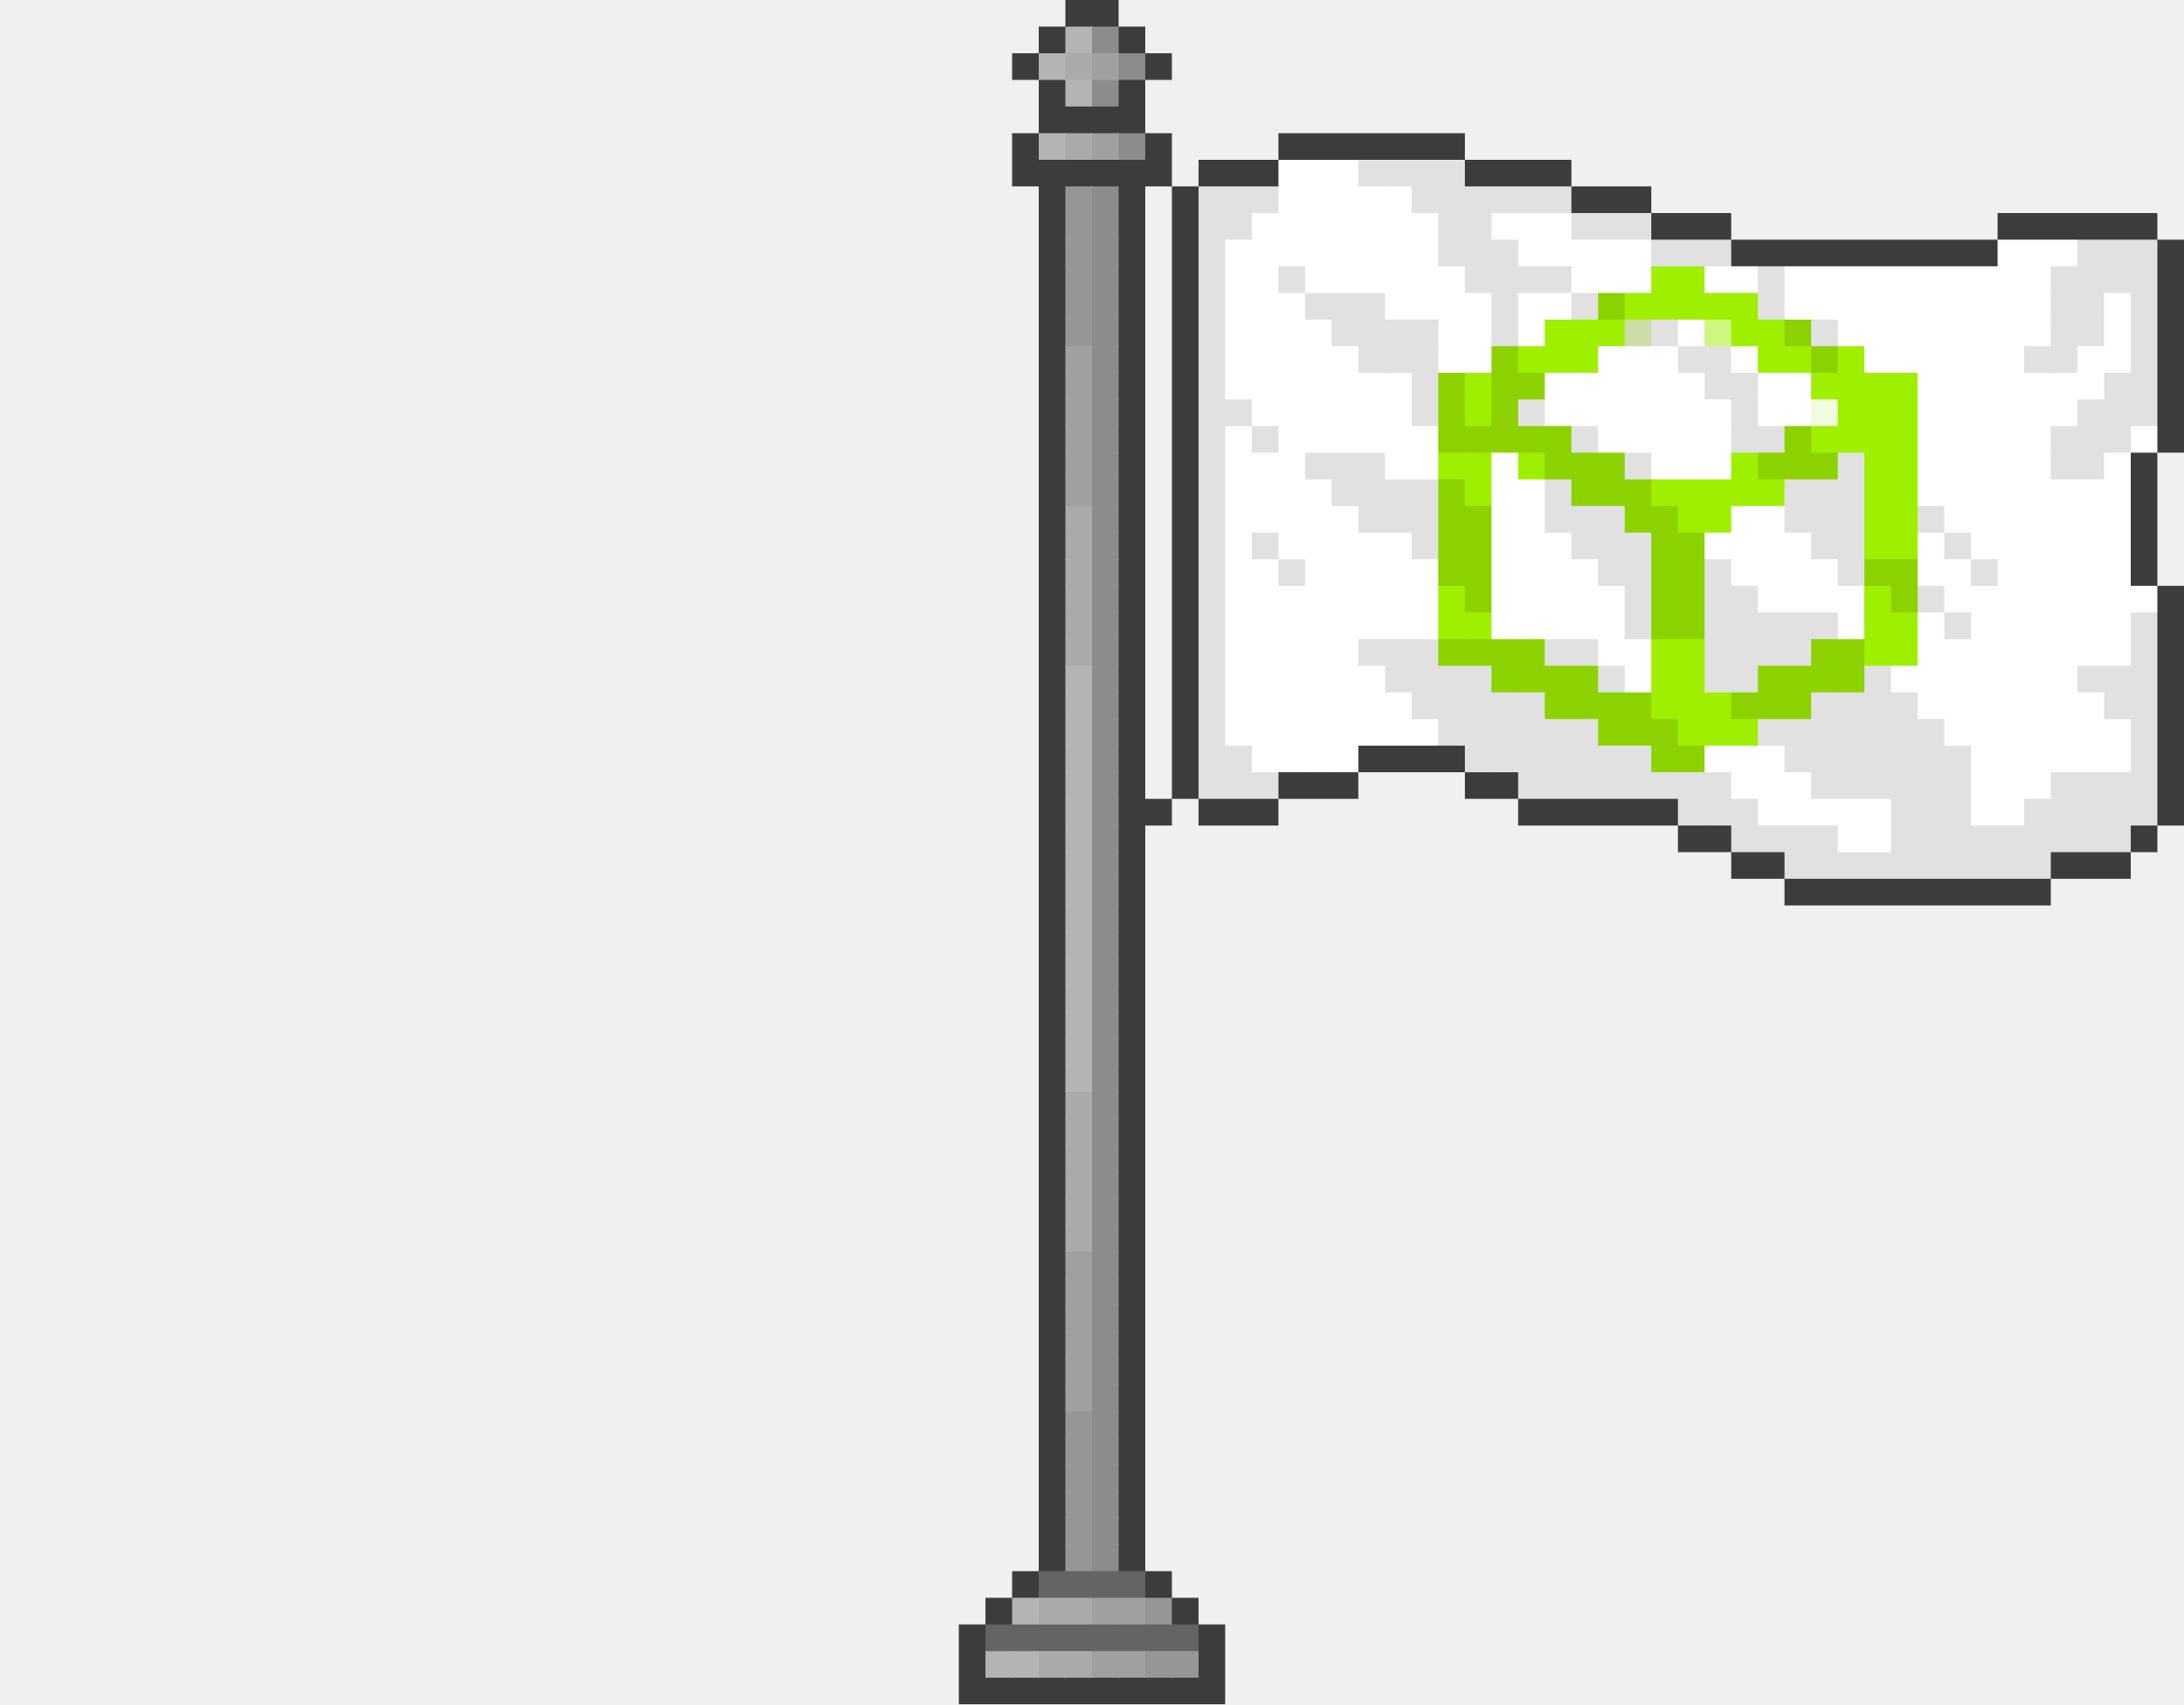
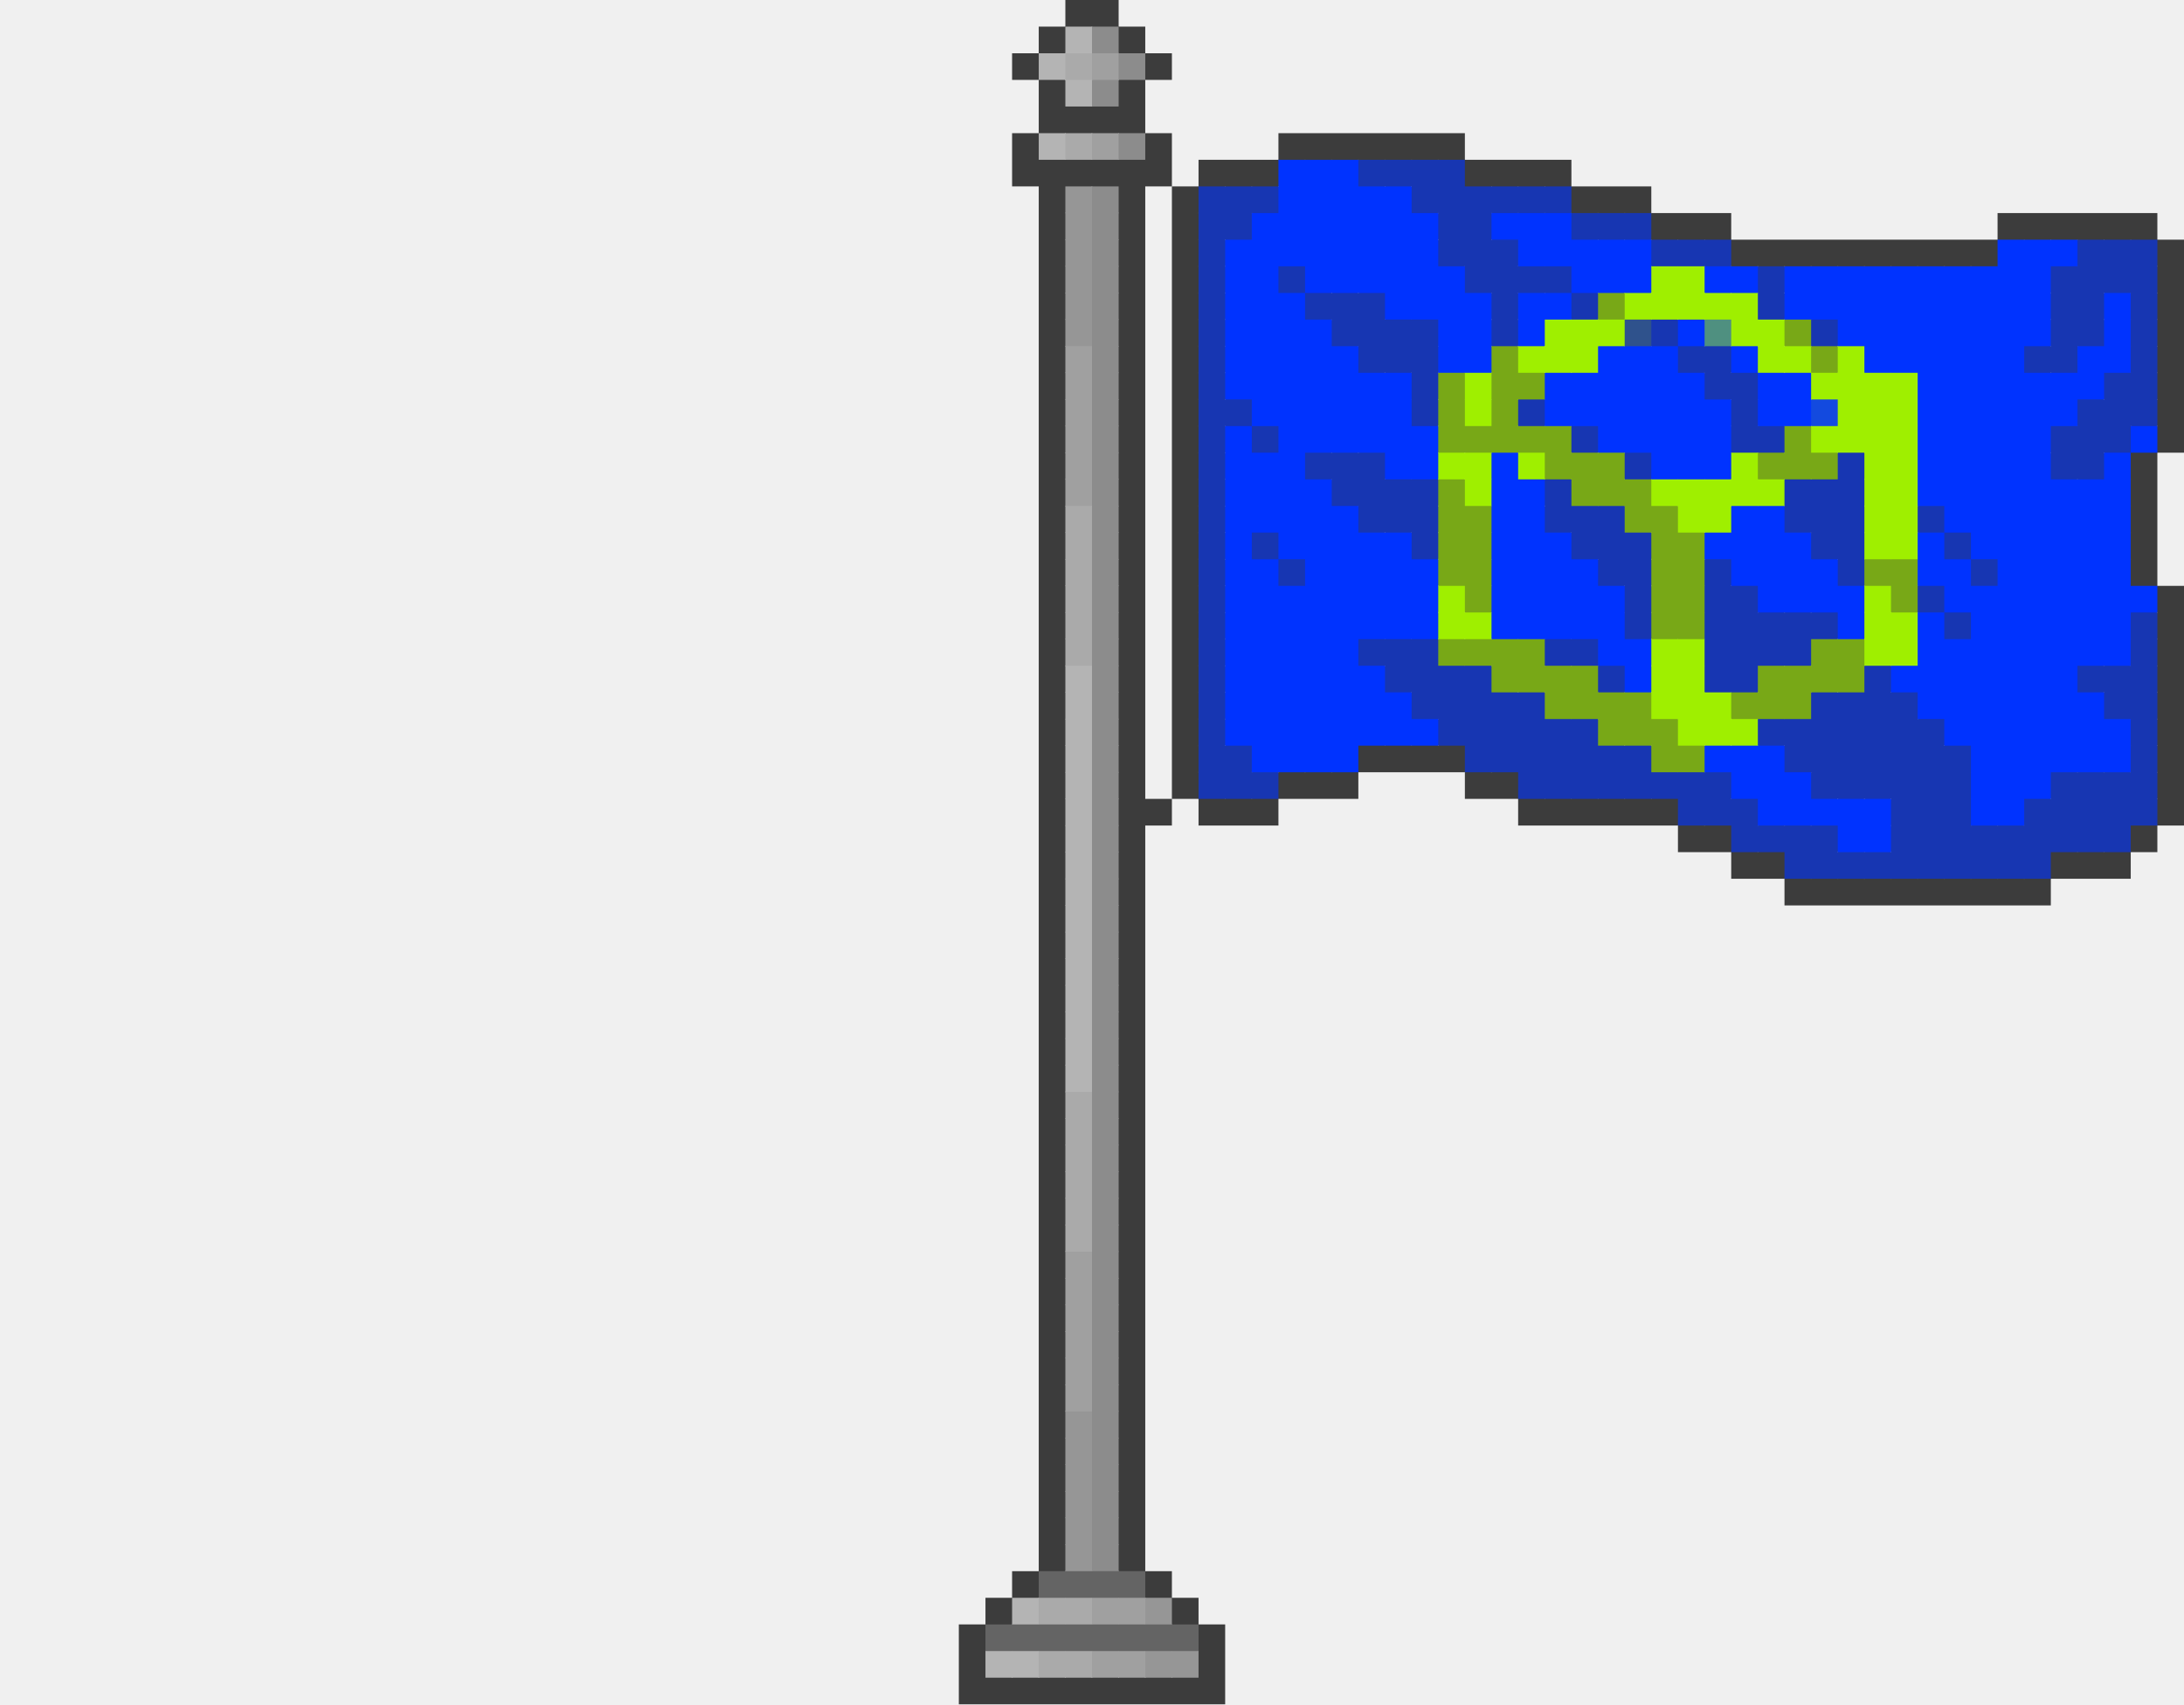
<svg xmlns="http://www.w3.org/2000/svg" width="82" height="64" viewBox="0 0 82 64">
  <g id="FLAG-HTB-CENTERED">
-     <path fill="#FFFFFF" fill-rule="evenodd" d="M45.5,9.5 L46,10 L45.5,10.5 L46,11 L45.5,11.5 L46,12 L45.5,12.5 L46,13 L45.5,13.5 L46,14 L45.5,14.5 L46.5,15.5 L45.5,16.5 L46,17 L45.5,17.5 L46,18 L45.5,18.5 L46,19 L45.5,19.5 L46,20 L45.5,20.5 L46,21 L45.5,21.5 L46,22 L45.5,22.5 L46,23 L45.5,23.5 L46,24 L45.5,24.5 L46,25 L45.5,25.5 L46,26 L45.5,26.5 L46,27 L45.5,27.5 L47.5,29.5 L48,29 L48.5,29.5 L49,29 L49.5,29.5 L50,29 L50.5,29.5 L52,28 L52.5,28.5 L53,28 L53.5,28.5 L54.5,27.5 L51.5,24.5 L52,24 L52.5,24.5 L53,24 L53.5,24.5 L54.5,23.5 L54,23 L54.5,22.5 L54,22 L54.5,21.5 L52.5,19.5 L52,20 L49.5,17.5 L50,17 L50.5,17.5 L51,17 L52.5,18.5 L53,18 L53.5,18.5 L54.5,17.5 L54,17 L54.5,16.5 L53,15 L53.5,14.5 L52.5,13.5 L52,14 L49.5,11.5 L50,11 L50.5,11.5 L51,11 L52.5,12.5 L53,12 L54,13 L53.5,13.5 L54.5,14.5 L55,14 L55.5,14.5 L56.5,13.5 L56,13 L56.5,12.5 L56,12 L56.5,11.5 L54,9 L54.5,8.5 L52.5,6.5 L52,7 L50.5,5.5 L50,6 L49.5,5.5 L49,6 L48.5,5.5 L47.5,6.5 L48,7 Z M57.5,10.5 L56.5,11.5 L57,12 L56.5,12.5 L57.5,13.5 L60,11 L60.5,11.5 L61,11 L61.5,11.5 L62.5,10.5 L62,10 L62.5,9.5 L61.5,8.5 L61,9 L60.5,8.5 L60,9 L58.5,7.5 L58,8 L57.5,7.5 L57,8 L56.5,7.5 L55.5,8.5 Z M58,10 L58.5,10.5 L58,11 L57.5,10.5 Z M57.5,15.5 L58.5,16.5 L59,16 L60.5,17.5 L61,17 L62.5,18.5 L63,18 L63.5,18.5 L64,18 L64.5,18.5 L65.5,17.5 L65,17 L65.5,16.5 L65,16 L65.5,15.5 L63.5,13.5 L64.5,12.5 L63.5,11.5 L62,13 L61.5,12.5 L61,13 L60.5,12.5 L59,14 L58.5,13.5 L57.5,14.5 L58,15 Z M55.5,20.5 L56,21 L55.5,21.5 L56,22 L55.5,22.5 L56,23 L55.5,23.5 L56.5,24.5 L57,24 L57.5,24.5 L58,24 L58.5,24.5 L59,24 L61.5,26.5 L62.5,25.5 L62,25 L62.5,24.5 L61,23 L61.5,22.5 L58,19 L58.5,18.5 L56.5,16.5 L55.5,17.5 L56,18 L55.5,18.5 L56,19 L55.5,19.5 L56,20 Z M64.5,9.5 L63.5,10.5 L64.5,11.5 L65,11 L65.5,11.5 L66.5,10.5 L65.5,9.5 L65,10 Z M64.5,13.5 L66,15 L65.5,15.5 L66.5,16.5 L67,16 L67.5,16.5 L68.5,15.5 L68,15 L68.5,14.5 L67.5,13.5 L67,14 L65.5,12.5 Z M64,20 L63.5,20.5 L66.5,23.5 L67,23 L67.5,23.5 L68,23 L69.5,24.5 L70.5,23.5 L70,23 L70.5,22.5 L66.5,18.5 L66,19 L65.5,18.5 Z M63.5,28.5 L66.5,31.5 L67,31 L67.5,31.5 L68,31 L69.5,32.5 L70,32 L70.5,32.5 L71.5,31.5 L71,31 L71.5,30.5 L70.5,29.5 L70,30 L69.5,29.5 L69,30 L66.5,27.5 L66,28 L65.5,27.5 L65,28 L64.5,27.5 Z M66.5,11.5 L67.5,12.5 L68,12 L70.5,14.5 L71,14 L72,15 L71.5,15.5 L72,16 L71.5,16.5 L72,17 L71.5,17.5 L72,18 L71.5,18.5 L72.5,19.5 L71.5,20.5 L72,21 L71.5,21.5 L72.5,22.5 L71.5,23.5 L72,24 L70.5,25.5 L74,29 L73.5,29.5 L74,30 L73.5,30.5 L74.5,31.5 L75,31 L75.5,31.5 L78,29 L78.5,29.5 L79,29 L79.5,29.5 L80.5,28.5 L80,28 L80.5,27.5 L78.5,25.5 L79,25 L79.5,25.5 L80.5,24.5 L80,24 L81.5,22.5 L80,21 L80.5,20.5 L80,20 L80.5,19.5 L80,19 L80.5,18.5 L80,18 L81.5,16.5 L80.5,15.5 L78,18 L77,17 L80.5,13.5 L80,13 L80.5,12.5 L80,12 L80.5,11.5 L79.5,10.5 L78.5,11.5 L79,12 L77,14 L76.5,13.5 L77.5,12.5 L77,12 L77.5,11.5 L77,11 L78.5,9.5 L77.5,8.5 L77,9 L76.5,8.5 L76,9 L75.5,8.5 L74,10 L73.5,9.5 L73,10 L72.5,9.5 L72,10 L71.5,9.5 L71,10 L70.5,9.5 L70,10 L69.5,9.5 L69,10 L68.5,9.5 L68,10 L67.5,9.5 L66.5,10.5 L67,11 Z" />
-     <path fill="#E1E1E1" fill-rule="evenodd" d="M44.5,8.5 L45,9 L44.5,9.5 L45,10 L44.5,10.5 L45,11 L44.5,11.5 L45,12 L44.5,12.5 L45,13 L44.5,13.5 L45,14 L44.5,14.5 L45,15 L44.5,15.5 L45,16 L44.5,16.5 L45,17 L44.5,17.5 L45,18 L44.5,18.5 L45,19 L44.5,19.5 L45,20 L44.5,20.5 L45,21 L44.5,21.5 L45,22 L44.5,22.5 L45,23 L44.5,23.5 L45,24 L44.5,24.5 L45,25 L44.5,25.5 L45,26 L44.5,26.5 L45,27 L44.5,27.5 L45,28 L44.5,28.5 L45,29 L44.5,29.5 L45.5,30.5 L46,30 L46.5,30.5 L47,30 L47.5,30.5 L48.5,29.5 L48,29 L47,29 L47,28 L46,28 L46,16 L47,16 L47,15 L46,15 L46,9 L47,9 L47,8 L48,8 L48,7 L47.5,6.5 L47,7 L46.5,6.5 L46,7 L45.5,6.5 L44.5,7.5 L45,8 Z M49,10 L48,10 L48,11 L49,11 Z M51,13 L51,14 L53,14 L53,16 L54,16 L54.5,15.5 L54,15 L54.5,14.5 L54,14 L54,12 L52,12 L52,11 L49,11 L49,12 L50,12 L50,13 Z M47,17 L48,17 L48,16 L47,16 Z M50,18 L50,19 L51,19 L51,20 L53,20 L53,21 L54,21 L54.5,20.5 L54,20 L54.5,19.5 L54,19 L54.5,18.5 L54,18 L52,18 L52,17 L49,17 L49,18 Z M47,20 L47,21 L48,21 L48,20 Z M48,21 L48,22 L49,22 L49,21 Z M52.5,5.5 L52,6 L51.5,5.5 L51,6 L51,7 L53,7 L53,8 L54,8 L54,10 L55,10 L55,11 L56,11 L56,13 L56.5,13.5 L57,13 L57,11 L59,11 L59,10 L57,10 L57,9 L56,9 L56,8 L59,8 L59,9 L62,9 L62,10 L62.5,10.5 L63,10 L63.5,10.5 L64,10 L65,10 L65.5,9.5 L64.5,8.5 L64,9 L63.5,8.5 L63,9 L61.5,7.5 L61,8 L60.5,7.5 L60,8 L58.5,6.5 L58,7 L57.5,6.5 L57,7 L56.5,6.5 L56,7 L54.5,5.5 L54,6 L53.5,5.5 L53,6 Z M51,24 L51,25 L52,25 L52,26 L53,26 L53,27 L54,27 L54,28 L55.5,29.5 L56,29 L57.5,30.5 L58,30 L58.5,30.5 L59,30 L59.5,30.5 L60,30 L60.5,30.5 L61,30 L61.5,30.5 L62,30 L63.5,31.5 L64,31 L65.5,32.5 L66,32 L67.5,33.5 L68,33 L68.5,33.5 L69,33 L69.5,33.5 L70,33 L70.5,33.5 L71,33 L71.5,33.5 L72,33 L72.5,33.5 L73,33 L73.5,33.5 L74,33 L74.5,33.5 L75,33 L75.5,33.5 L76,33 L76.5,33.5 L78,32 L78.5,32.5 L79,32 L79.5,32.5 L81.5,30.5 L81,30 L81.5,29.5 L81,29 L81.5,28.5 L81,28 L81.5,27.5 L81,27 L81.5,26.5 L81,26 L81.5,25.5 L81,25 L81.5,24.5 L81,24 L81.5,23.5 L81,23 L80,23 L80,25 L78,25 L78,26 L79,26 L79,27 L80,27 L80,29 L77,29 L77,30 L76,30 L76,31 L74,31 L74,28 L73,28 L73,27 L72,27 L72,26 L71,26 L71,25 L70.5,24.5 L69,26 L68.5,25.5 L67,27 L66.5,26.5 L65.5,27.5 L66,28 L67,28 L67,29 L68,29 L68,30 L71,30 L71,32 L69,32 L69,31 L66,31 L66,30 L65,30 L65,29 L64,29 L63.5,28.5 L63,29 L61.5,27.5 L61,28 L59.5,26.5 L59,27 L57.5,25.5 L57,26 L55.5,24.5 L55,25 L54,24 Z M60,11 L59,11 L59,12 L59.5,12.5 L60.5,11.5 Z M57.5,14.5 L56.5,15.5 L57.5,16.5 L58,16 L58,15 Z M59,16 L58.5,16.5 L59.5,17.5 L60,17 L60,16 Z M60,22 L61,22 L61,24 L62,24 L62.5,23.5 L62,23 L62.5,22.5 L62,22 L62.5,21.5 L62,21 L62.5,20.5 L60.5,18.5 L60,19 L58.5,17.5 L58,18 L58,20 L59,20 L59,21 L60,21 Z M60.5,26.5 L61,26 L61,25 L60,25 L60,24 L58,24 L57.5,24.5 L58.5,25.5 L59,25 Z M62,13 L63,13 L63,12 L62.5,11.5 L61.5,12.5 Z M65,13 L64.5,12.5 L64,13 L63,13 L63,14 L64,14 L64,15 L65,15 L65,17 L65.5,17.5 L66,17 L66.5,17.5 L67.5,16.5 L67,16 L66,16 L66,14 L65,14 Z M61,17 L60.5,17.5 L61.5,18.5 L62,18 L62,17 Z M64,25 L63.5,25.5 L64.5,26.5 L65,26 L65.5,26.5 L67,25 L67.5,25.5 L69,24 L69,23 L66,23 L66,22 L65,22 L65,21 L64,21 L63.5,21.5 L64,22 L63.5,22.5 L64,23 L63.5,23.5 L64,24 L63.5,24.5 Z M67,10 L66.5,9.5 L66,10 L66,11 L65.5,11.5 L66.5,12.5 L67,12 Z M69,13 L69,12 L68,12 L67.5,12.5 L68.5,13.5 Z M68.5,17.5 L68,18 L67.5,17.5 L66.5,18.5 L67,19 L67,20 L68,20 L68,21 L69,21 L69,22 L70,22 L70.5,21.5 L70,21 L70.5,20.5 L70,20 L70.5,19.5 L70,19 L70.5,18.5 L70,18 L70.5,17.5 L69.5,16.5 Z M77,11 L77,13 L76,13 L76,14 L78,14 L78,13 L79,13 L79,11 L80,11 L80,14 L79,14 L79,15 L78,15 L78,16 L77,16 L77,18 L79,18 L79,17 L80,17 L80,16 L81,16 L81.5,15.5 L81,15 L81.5,14.5 L81,14 L81.5,13.5 L81,13 L81.5,12.5 L81,12 L81.5,11.5 L81,11 L81.5,10.5 L81,10 L81.5,9.5 L80.5,8.5 L80,9 L79.5,8.5 L79,9 L78.5,8.5 L78,9 L78,10 L77,10 Z M72,19 L71.5,19.5 L72,20 L73,20 L73,19 Z M73,20 L73,21 L74,21 L74,20 Z M74,21 L74,22 L75,22 L75,21 Z M71.5,22.5 L72,23 L73,23 L73,22 L72,22 Z M74,23 L73,23 L73,24 L74,24 Z" />
+     <path fill="#0033FF" fill-rule="evenodd" d="M45.5,9.5 L46,10 L45.5,10.5 L46,11 L45.5,11.5 L46,12 L45.5,12.5 L46,13 L45.5,13.5 L46,14 L45.5,14.5 L46.5,15.5 L45.5,16.5 L46,17 L45.5,17.5 L46,18 L45.5,18.5 L46,19 L45.5,19.5 L46,20 L45.5,20.5 L46,21 L45.5,21.5 L46,22 L45.5,22.5 L46,23 L45.5,23.5 L46,24 L45.5,24.5 L46,25 L45.5,25.5 L46,26 L45.5,26.5 L46,27 L45.5,27.5 L47.5,29.5 L48,29 L48.5,29.5 L49,29 L49.5,29.5 L50,29 L50.5,29.5 L52,28 L52.5,28.5 L53,28 L53.5,28.5 L54.5,27.5 L51.5,24.5 L52,24 L52.5,24.5 L53,24 L53.5,24.5 L54.5,23.5 L54,23 L54.5,22.5 L54,22 L54.5,21.5 L52.5,19.5 L52,20 L49.5,17.5 L50,17 L50.5,17.5 L51,17 L52.5,18.5 L53,18 L53.5,18.5 L54.5,17.5 L54,17 L54.5,16.5 L53,15 L53.5,14.5 L52.5,13.5 L52,14 L49.5,11.5 L50,11 L50.5,11.5 L51,11 L52.5,12.5 L53,12 L54,13 L53.5,13.5 L54.5,14.5 L55,14 L55.5,14.5 L56.5,13.5 L56,13 L56.5,12.5 L56,12 L56.5,11.5 L54,9 L54.5,8.5 L52.5,6.5 L52,7 L50.5,5.5 L50,6 L49.5,5.5 L49,6 L48.5,5.5 L47.5,6.5 L48,7 Z M57.5,10.5 L56.5,11.5 L57,12 L56.5,12.5 L57.5,13.5 L60,11 L60.5,11.5 L61,11 L61.5,11.5 L62.5,10.5 L62,10 L62.5,9.5 L61.5,8.5 L61,9 L60.5,8.5 L60,9 L58.5,7.5 L58,8 L57.5,7.5 L57,8 L56.5,7.5 L55.5,8.5 Z M58,10 L58.5,10.5 L58,11 L57.5,10.5 Z M57.5,15.5 L58.5,16.5 L59,16 L60.5,17.5 L61,17 L62.5,18.5 L63,18 L63.5,18.5 L64,18 L64.5,18.5 L65.5,17.5 L65,17 L65.5,16.5 L65,16 L65.5,15.5 L63.5,13.5 L64.5,12.5 L63.5,11.5 L62,13 L61.5,12.5 L61,13 L60.5,12.5 L59,14 L58.5,13.5 L57.5,14.5 L58,15 Z M55.5,20.5 L56,21 L55.5,21.5 L56,22 L55.5,22.5 L56,23 L55.5,23.5 L56.5,24.5 L57,24 L57.5,24.5 L58,24 L58.5,24.5 L59,24 L61.5,26.5 L62.5,25.5 L62,25 L62.5,24.5 L61,23 L61.5,22.5 L58,19 L58.5,18.5 L56.5,16.5 L55.5,17.5 L56,18 L55.5,18.5 L56,19 L55.5,19.5 L56,20 Z M64.5,9.5 L63.5,10.5 L64.5,11.5 L65,11 L65.5,11.5 L66.5,10.5 L65.5,9.5 L65,10 Z M64.5,13.5 L66,15 L65.5,15.5 L66.5,16.5 L67,16 L67.5,16.5 L68.5,15.5 L68,15 L68.5,14.5 L67.5,13.5 L67,14 L65.5,12.5 Z M64,20 L63.5,20.5 L66.5,23.5 L67,23 L67.5,23.5 L68,23 L69.5,24.5 L70.5,23.5 L70,23 L70.5,22.5 L66.5,18.5 L66,19 L65.5,18.5 Z M63.5,28.5 L66.5,31.5 L67,31 L67.5,31.5 L68,31 L69.5,32.5 L70,32 L70.5,32.5 L71.5,31.5 L71,31 L71.5,30.5 L70.5,29.5 L70,30 L69.5,29.5 L69,30 L66.5,27.5 L66,28 L65.5,27.5 L65,28 L64.5,27.5 Z M66.5,11.5 L67.5,12.5 L68,12 L70.5,14.5 L71,14 L72,15 L71.5,15.5 L72,16 L71.5,16.5 L72,17 L71.5,17.5 L72,18 L71.5,18.5 L72.5,19.5 L71.5,20.5 L72,21 L71.5,21.5 L72.5,22.5 L71.5,23.5 L72,24 L70.5,25.5 L74,29 L73.5,29.5 L74,30 L73.5,30.5 L74.5,31.5 L75,31 L75.5,31.5 L78,29 L78.5,29.5 L79,29 L79.5,29.5 L80.5,28.5 L80,28 L80.5,27.5 L78.5,25.5 L79,25 L79.5,25.5 L80.5,24.5 L80,24 L81.5,22.5 L80,21 L80.5,20.5 L80,20 L80.5,19.5 L80,19 L80.5,18.5 L80,18 L81.5,16.5 L80.5,15.5 L78,18 L77,17 L80.5,13.5 L80,13 L80.5,12.5 L80,12 L80.5,11.5 L79.5,10.5 L78.5,11.5 L79,12 L77,14 L76.5,13.5 L77.5,12.5 L77,12 L77.5,11.5 L77,11 L78.5,9.5 L77.5,8.5 L77,9 L76.5,8.5 L76,9 L75.5,8.5 L74,10 L73.5,9.5 L73,10 L72.5,9.5 L72,10 L71.5,9.5 L71,10 L70.5,9.5 L70,10 L69.5,9.5 L69,10 L68.5,9.5 L68,10 L67.5,9.5 L66.5,10.5 L67,11 Z" />
+     <path fill="#1736B2" fill-rule="evenodd" d="M44.5,8.5 L45,9 L44.5,9.5 L45,10 L44.5,10.5 L45,11 L44.5,11.5 L45,12 L44.5,12.5 L45,13 L44.5,13.5 L45,14 L44.5,14.5 L45,15 L44.5,15.5 L45,16 L44.5,16.5 L45,17 L44.5,17.5 L45,18 L44.5,18.5 L45,19 L44.5,19.5 L45,20 L44.5,20.5 L45,21 L44.5,21.5 L45,22 L44.5,22.5 L45,23 L44.5,23.5 L45,24 L44.5,24.5 L45,25 L44.5,25.5 L45,26 L44.5,26.5 L45,27 L44.5,27.5 L45,28 L44.5,28.5 L45,29 L44.5,29.5 L45.5,30.5 L46,30 L46.5,30.5 L47,30 L47.5,30.5 L48.5,29.5 L48,29 L47,29 L47,28 L46,28 L46,16 L47,16 L47,15 L46,15 L46,9 L47,9 L47,8 L48,8 L48,7 L47.5,6.5 L47,7 L46.5,6.5 L46,7 L45.5,6.5 L44.5,7.5 L45,8 Z M49,10 L48,10 L48,11 L49,11 Z M51,13 L51,14 L53,14 L53,16 L54,16 L54.5,15.5 L54,15 L54.5,14.5 L54,14 L54,12 L52,12 L52,11 L49,11 L49,12 L50,12 L50,13 Z M47,17 L48,17 L48,16 L47,16 Z M50,18 L50,19 L51,19 L51,20 L53,20 L53,21 L54,21 L54.5,20.5 L54,20 L54.5,19.5 L54,19 L54.5,18.5 L54,18 L52,18 L52,17 L49,17 L49,18 Z M47,20 L47,21 L48,21 L48,20 Z M48,21 L48,22 L49,22 L49,21 Z M52.5,5.5 L52,6 L51.5,5.5 L51,6 L51,7 L53,7 L53,8 L54,8 L54,10 L55,10 L55,11 L56,11 L56,13 L56.5,13.5 L57,13 L57,11 L59,11 L59,10 L57,10 L57,9 L56,9 L56,8 L59,8 L59,9 L62,9 L62,10 L62.5,10.5 L63,10 L63.5,10.5 L64,10 L65,10 L65.5,9.5 L64.5,8.5 L64,9 L63.5,8.5 L63,9 L61.5,7.5 L61,8 L60.5,7.5 L60,8 L58.5,6.5 L58,7 L57.5,6.5 L57,7 L56.5,6.5 L56,7 L54.5,5.5 L54,6 L53.5,5.5 L53,6 Z M51,24 L51,25 L52,25 L52,26 L53,26 L53,27 L54,27 L54,28 L55.5,29.5 L56,29 L57.5,30.5 L58,30 L58.5,30.5 L59,30 L59.5,30.5 L60,30 L60.5,30.5 L61,30 L61.5,30.5 L62,30 L63.5,31.5 L64,31 L65.5,32.5 L66,32 L67.5,33.5 L68,33 L68.5,33.5 L69,33 L69.5,33.5 L70,33 L70.5,33.5 L71,33 L71.5,33.5 L72,33 L72.5,33.5 L73,33 L73.5,33.5 L74,33 L74.5,33.5 L75,33 L75.5,33.5 L76,33 L76.5,33.5 L78,32 L78.5,32.5 L79,32 L79.5,32.5 L81.5,30.5 L81,30 L81.5,29.5 L81,29 L81.5,28.5 L81,28 L81.5,27.5 L81,27 L81.5,26.5 L81,26 L81.5,25.5 L81,25 L81.5,24.5 L81,24 L81.5,23.5 L81,23 L80,23 L80,25 L78,25 L78,26 L79,26 L79,27 L80,27 L80,29 L77,29 L77,30 L76,30 L76,31 L74,31 L74,28 L73,28 L73,27 L72,27 L72,26 L71,26 L71,25 L70.5,24.5 L69,26 L68.5,25.5 L67,27 L66.5,26.5 L65.5,27.5 L66,28 L67,28 L67,29 L68,29 L68,30 L71,30 L71,32 L69,32 L69,31 L66,31 L66,30 L65,30 L65,29 L64,29 L63.5,28.5 L63,29 L61.5,27.5 L61,28 L59.5,26.5 L59,27 L57.5,25.5 L57,26 L55.5,24.5 L55,25 L54,24 Z M60,11 L59,11 L59,12 L59.5,12.5 L60.5,11.5 Z M57.5,14.5 L56.5,15.5 L57.5,16.5 L58,16 L58,15 Z M59,16 L58.5,16.5 L59.5,17.5 L60,17 L60,16 Z M60,22 L61,22 L61,24 L62,24 L62.5,23.5 L62,23 L62.5,22.5 L62,22 L62.5,21.5 L62,21 L62.5,20.5 L60.5,18.5 L60,19 L58.5,17.5 L58,18 L58,20 L59,20 L59,21 L60,21 Z M60.5,26.5 L61,26 L61,25 L60,25 L60,24 L58,24 L57.5,24.5 L58.5,25.5 L59,25 Z M62,13 L63,13 L63,12 L62.5,11.5 L61.5,12.5 Z M65,13 L64.5,12.5 L64,13 L63,13 L63,14 L64,14 L64,15 L65,15 L65,17 L65.5,17.5 L66,17 L66.5,17.5 L67.5,16.5 L67,16 L66,16 L66,14 L65,14 Z M61,17 L60.5,17.5 L61.5,18.5 L62,18 L62,17 Z M64,25 L63.5,25.5 L64.5,26.5 L65,26 L65.5,26.5 L67,25 L67.5,25.5 L69,24 L69,23 L66,23 L66,22 L65,22 L65,21 L64,21 L63.5,21.5 L64,22 L63.5,22.5 L64,23 L63.5,23.5 L64,24 L63.5,24.5 Z M67,10 L66.5,9.5 L66,10 L66,11 L65.5,11.5 L66.5,12.5 L67,12 Z M69,13 L69,12 L68,12 L67.5,12.5 L68.5,13.5 Z M68.5,17.5 L68,18 L67.5,17.5 L66.5,18.5 L67,19 L67,20 L68,20 L68,21 L69,21 L69,22 L70,22 L70.5,21.5 L70,21 L70.5,20.5 L70,20 L70.5,19.5 L70,19 L70.5,18.5 L70,18 L70.5,17.5 L69.5,16.5 Z M77,11 L77,13 L76,13 L76,14 L78,14 L78,13 L79,13 L79,11 L80,11 L80,14 L79,14 L79,15 L78,15 L78,16 L77,16 L77,18 L79,18 L79,17 L80,17 L80,16 L81,16 L81.5,15.5 L81,15 L81.5,14.5 L81,14 L81.5,13.5 L81,13 L81.5,12.5 L81,12 L81.5,11.5 L81,11 L81.5,10.5 L81,10 L81.5,9.5 L80.5,8.5 L80,9 L79.5,8.5 L79,9 L78.5,8.5 L78,9 L78,10 L77,10 Z M72,19 L71.5,19.5 L72,20 L73,20 L73,19 Z M73,20 L73,21 L74,21 L74,20 Z M74,21 L74,22 L75,22 L75,21 Z M71.5,22.5 L72,23 L73,23 L73,22 L72,22 Z M74,23 L73,23 L73,24 L74,24 Z" />
    <path fill="#3C3C3C" fill-rule="evenodd" d="M39,5 L38,5 L38,7 L39,7 L39,59 L38,59 L38,60 L37,60 L37,61 L36,61 L36,64 L46,64 L46,61 L45,61 L45,60 L44,60 L44,59 L43,59 L43,31 L44,31 L44,30 L43,30 L43,7 L44,7 L44,5 L43,5 L43,3 L44,3 L44,2 L43,2 L43,1 L42,1 L42,0 L40,0 L40,1 L39,1 L39,2 L38,2 L38,3 L39,3 Z M41.5,62.5 L41,63 L40.5,62.5 L40,63 L39.5,62.5 L39,63 L38.5,62.5 L38,63 L37,62 L40.5,58.5 L40,58 L40.5,57.5 L40,57 L40.5,56.5 L40,56 L40.5,55.5 L40,55 L40.5,54.5 L40,54 L40.5,53.5 L40,53 L40.5,52.5 L40,52 L40.5,51.5 L40,51 L40.5,50.5 L40,50 L40.5,49.5 L40,49 L40.5,48.5 L40,48 L40.5,47.5 L40,47 L40.5,46.5 L40,46 L40.5,45.5 L40,45 L40.5,44.5 L40,44 L40.5,43.5 L40,43 L40.5,42.5 L40,42 L40.5,41.5 L40,41 L40.5,40.5 L40,40 L40.5,39.5 L40,39 L40.5,38.5 L40,38 L40.5,37.5 L40,37 L40.5,36.5 L40,36 L40.5,35.5 L40,35 L40.5,34.5 L40,34 L40.5,33.5 L40,33 L40.5,32.5 L40,32 L40.5,31.5 L40,31 L40.5,30.5 L40,30 L40.5,29.5 L40,29 L40.5,28.5 L40,28 L40.5,27.5 L40,27 L40.5,26.5 L40,26 L40.5,25.5 L40,25 L40.5,24.5 L40,24 L40.5,23.5 L40,23 L40.5,22.5 L40,22 L40.5,21.5 L40,21 L40.5,20.5 L40,20 L40.5,19.5 L40,19 L40.5,18.5 L40,18 L40.5,17.5 L40,17 L40.5,16.5 L40,16 L40.5,15.5 L40,15 L40.5,14.5 L40,14 L40.5,13.5 L40,13 L40.5,12.5 L40,12 L40.5,11.5 L40,11 L40.5,10.5 L40,10 L40.5,9.5 L40,9 L40.5,8.5 L40,8 L41,7 L42,8 L41.5,8.5 L42,9 L41.5,9.5 L42,10 L41.5,10.5 L42,11 L41.5,11.5 L42,12 L41.5,12.5 L42,13 L41.5,13.5 L42,14 L41.5,14.5 L42,15 L41.5,15.5 L42,16 L41.5,16.5 L42,17 L41.5,17.5 L42,18 L41.5,18.5 L42,19 L41.5,19.5 L42,20 L41.5,20.5 L42,21 L41.5,21.5 L42,22 L41.5,22.5 L42,23 L41.5,23.5 L42,24 L41.5,24.5 L42,25 L41.5,25.5 L42,26 L41.5,26.5 L42,27 L41.5,27.5 L42,28 L41.5,28.5 L42,29 L41.5,29.5 L42,30 L41.5,30.5 L42,31 L41.5,31.5 L42,32 L41.5,32.5 L42,33 L41.5,33.5 L42,34 L41.5,34.5 L42,35 L41.5,35.5 L42,36 L41.5,36.5 L42,37 L41.5,37.5 L42,38 L41.5,38.5 L42,39 L41.5,39.5 L42,40 L41.5,40.5 L42,41 L41.5,41.5 L42,42 L41.5,42.5 L42,43 L41.5,43.5 L42,44 L41.5,44.5 L42,45 L41.5,45.5 L42,46 L41.5,46.5 L42,47 L41.5,47.5 L42,48 L41.5,48.5 L42,49 L41.5,49.5 L42,50 L41.5,50.5 L42,51 L41.5,51.5 L42,52 L41.5,52.5 L42,53 L41.5,53.5 L42,54 L41.5,54.5 L42,55 L41.5,55.5 L42,56 L41.5,56.5 L42,57 L41.5,57.5 L42,58 L41.5,58.5 L45,62 L44,63 L43.5,62.5 L43,63 L42.5,62.5 L42,63 Z M41.5,5.5 L42,5 L42.5,5.5 L42,6 Z M41,6 L40.5,5.5 L41,5 L41.5,5.5 Z M40,6 L39.5,5.5 L40,5 L40.5,5.5 Z M41.5,3.5 L41,4 L39.5,2.5 L41,1 L42.5,2.5 Z M44,8 L44,30 L45,30 L45,7 L44,7 Z M50,5 L48,5 L48,6 L55,6 L55,5 Z M59,7 L59,6 L55,6 L55,7 Z M45,6 L45,7 L48,7 L48,6 Z M60,7 L59,7 L59,8 L62,8 L62,7 Z M64,9 L65,9 L65,8 L62,8 L62,9 Z M51,29 L55,29 L55,28 L51,28 Z M49,29 L48,29 L48,30 L51,30 L51,29 Z M57,30 L57,29 L55,29 L55,30 Z M46,31 L48,31 L48,30 L45,30 L45,31 Z M63,31 L63,30 L57,30 L57,31 Z M75,8 L75,9 L81,9 L81,8 Z M68,10 L75,10 L75,9 L65,9 L65,10 Z M81,13 L81,17 L82,17 L82,9 L81,9 Z M81,21 L81,17 L80,17 L80,22 L81,22 Z M81,24 L81,31 L82,31 L82,22 L81,22 Z M65,32 L65,31 L63,31 L63,32 Z M80,31 L80,32 L81,32 L81,31 Z M66,32 L65,32 L65,33 L67,33 L67,32 Z M78,33 L80,33 L80,32 L77,32 L77,33 Z M71,33 L67,33 L67,34 L77,34 L77,33 Z" />
-     <path fill="#8CD200" fill-rule="evenodd" d="M55,17 L55.5,17.5 L56,17 L57,17 L58,18 L59,18 L59,19 L61,19 L61,20 L62,20 L62,24 L62.5,24.5 L63,24 L63.5,24.5 L64,24 L64,20 L62,18 L61,18 L61,17 L59,17 L59,16 L57,16 L57,15 L58,15 L58,14 L57,13 L56,13 L56,14 L55.5,14.5 L55,14 L54,14 L54,17 L54.5,17.5 Z M56,15 L55.5,15.5 L55,15 L55.5,14.5 Z M54,19 L54,22 L55.5,23.5 L56,23 L56,19 L54.5,17.5 L54,18 Z M54,24 L54,25 L56,25 L56,26 L58,26 L58,27 L60,27 L60,28 L62,28 L62,29 L64,29 L64,28 L62,26 L60,26 L60,25 L58,25 L58,24 L56,24 L55.5,23.5 L55,24 L54.5,23.5 Z M60.5,12.5 L61.5,11.5 L61,11 L60,11 L60,12 Z M66.5,18.5 L67,18 L69,18 L69,17 L68,16 L67,16 L67,17 L66,17 L65.5,17.5 Z M64.5,26.5 L65.5,27.5 L66,27 L68,27 L68,26 L70,26 L70,25 L70.5,24.5 L70,24 L68,24 L68,25 L66,25 L66,26 L65,26 Z M67.5,13.5 L68.5,14.5 L69.5,13.5 L69,13 L68,13 L68,12 L67,12 L66.5,12.5 Z M70,22 L71.5,23.5 L72,23 L72,21 L71.5,20.5 L71,21 L70.5,20.5 L70,21 Z" />
+     <path fill="#78A817" fill-rule="evenodd" d="M55,17 L55.5,17.5 L56,17 L57,17 L58,18 L59,18 L59,19 L61,19 L61,20 L62,20 L62,24 L62.5,24.5 L63,24 L63.5,24.5 L64,24 L64,20 L62,18 L61,18 L61,17 L59,17 L59,16 L57,16 L57,15 L58,15 L58,14 L57,13 L56,13 L56,14 L55.5,14.5 L55,14 L54,14 L54,17 L54.5,17.5 Z M56,15 L55.5,15.5 L55,15 L55.5,14.5 Z M54,19 L54,22 L55.5,23.5 L56,23 L56,19 L54.5,17.5 L54,18 Z M54,24 L54,25 L56,25 L56,26 L58,26 L58,27 L60,27 L60,28 L62,28 L62,29 L64,29 L64,28 L62,26 L60,26 L60,25 L58,25 L58,24 L56,24 L55.5,23.5 L55,24 L54.5,23.5 Z M60.5,12.5 L61.5,11.5 L61,11 L60,11 L60,12 Z M66.5,18.5 L67,18 L69,18 L69,17 L68,16 L67,16 L67,17 L66,17 L65.5,17.5 Z M64.5,26.5 L65.5,27.5 L66,27 L68,27 L68,26 L70,26 L70,25 L70.5,24.5 L70,24 L68,24 L68,25 L66,25 L66,26 L65,26 Z M67.5,13.5 L68.5,14.5 L69.5,13.5 L69,13 L68,13 L68,12 L67,12 L66.5,12.5 Z M70,22 L71.5,23.5 L72,23 L72,21 L71.5,20.5 L71,21 L70.5,20.5 L70,21 Z" />
    <path fill="#9FEF00" fill-rule="evenodd" d="M59,12 L58,12 L58,13 L57,13 L57,14 L60,14 L60,13 L61,13 L62,12 L64,12 L65,13 L66,13 L66,14 L68,14 L68,13 L67,13 L67,12 L66,12 L66,11 L64,11 L64,10 L62,10 L62,11 L61,11 L61,12 Z M55,16 L56,16 L56,14 L55,14 Z M56,18 L56,17 L54,17 L54,18 L55,18 L55,19 L56,19 Z M58,18 L58,17 L57,17 L57,18 Z M62,19 L63,19 L63,20 L65,20 L65,19 L67,19 L67,18 L66,18 L66,17 L65,17 L65,18 L62,18 Z M56,23 L55,23 L55,22 L54,22 L54,24 L56,24 Z M63,27 L63,28 L66,28 L66,27 L65,27 L65,26 L64,26 L64,24 L62,24 L62,27 Z M68,14 L68,15 L68.5,15.5 L68,16 L68,17 L70,17 L70,21 L72,21 L72,14 L70,14 L70,13 L69,13 L69,14 Z M71,25 L72,25 L72,23 L71,23 L71,22 L70,22 L70,25 Z" />
    <path fill="#8C8C8C" fill-rule="evenodd" d="M40.5,1.5 L41.5,2.5 L40.5,3.5 L41,4 L42,4 L42,3 L43,3 L43,2 L42,2 L42,1 L41,1 Z M40.5,7.5 L41,8 L40.5,8.5 L41,9 L40.5,9.5 L41,10 L40.5,10.5 L41,11 L40.5,11.5 L41,12 L40.5,12.5 L41,13 L40.5,13.5 L41,14 L40.5,14.5 L41,15 L40.5,15.5 L41,16 L40.5,16.5 L41,17 L40.5,17.5 L41,18 L40.5,18.5 L41,19 L40.5,19.5 L41,20 L40.5,20.5 L41,21 L40.5,21.5 L41,22 L40.5,22.5 L41,23 L40.5,23.5 L41,24 L40.5,24.5 L41,25 L40.5,25.5 L41,26 L40.5,26.5 L41,27 L40.5,27.5 L41,28 L40.5,28.5 L41,29 L40.5,29.5 L41,30 L40.5,30.5 L41,31 L40.5,31.5 L41,32 L40.5,32.5 L41,33 L40.5,33.5 L41,34 L40.5,34.5 L41,35 L40.5,35.5 L41,36 L40.5,36.5 L41,37 L40.5,37.5 L41,38 L40.5,38.5 L41,39 L40.5,39.5 L41,40 L40.5,40.5 L41,41 L40.5,41.5 L41,42 L40.5,42.5 L41,43 L40.5,43.5 L41,44 L40.5,44.5 L41,45 L40.5,45.5 L41,46 L40.5,46.5 L41,47 L40.5,47.5 L41,48 L40.5,48.5 L41,49 L40.5,49.5 L41,50 L40.5,50.5 L41,51 L40.5,51.5 L41,52 L40.5,52.5 L41,53 L40.5,53.5 L41,54 L40.5,54.5 L41,55 L40.5,55.5 L41,56 L40.5,56.5 L41,57 L40.5,57.5 L41,58 L40.5,58.5 L41.5,59.5 L42,59 L42,7 L41,7 Z M42,6 L43,6 L43,5 L42,5 L41.5,5.5 Z" />
    <path fill="#B4B4B4" fill-rule="evenodd" d="M39,2 L39,3 L40,3 L40,4 L41,4 L41,3 L40.5,2.5 L41,2 L41,1 L40,1 L40,2 Z M40,5 L39,5 L39,6 L40,6 L40.5,5.5 Z M40,31 L40,41 L40.5,41.5 L41,41 L41,25 L40.5,24.5 L40,25 Z M39.5,60.5 L39,60 L38,60 L38,61 L38.5,61.5 Z M38,63 L39,63 L39.5,62.5 L38.5,61.5 L38,62 L37.5,61.5 L37,62 L37,63 Z" />
    <path fill="#A0A0A0" fill-rule="evenodd" d="M41,3 L42,3 L42,2 L41,2 L40.5,2.5 Z M40,15 L40,19 L40.5,19.5 L41,19 L41,13 L40.5,12.5 L40,13 Z M40,49 L40,53 L40.5,53.5 L41,53 L41,47 L40.5,46.5 L40,47 Z M41,5 L40.5,5.5 L41,6 L42,6 L42,5 Z M41,61 L41.5,61.5 L42,61 L42.5,61.5 L43.5,60.5 L42.5,59.5 L42,60 L41.5,59.5 L40.5,60.5 Z M41,63 L43,63 L43.5,62.5 L42.5,61.5 L42,62 L41.5,61.5 L40.5,62.5 Z" />
    <path fill="#AAAAAA" fill-rule="evenodd" d="M41,2 L40,2 L40,3 L41,3 Z M40,5 L40,6 L41,6 L41,5 Z M40,20 L40,25 L41,25 L41,19 L40,19 Z M40,61 L40.5,61.5 L41,61 L41,60 L40.5,59.5 L40,60 L39.5,59.5 L39,60 L39,61 L39.5,61.5 Z M39.5,61.5 L39,62 L39,63 L41,63 L41,62 L40.5,61.5 L40,62 Z M40,44 L40,47 L41,47 L41,41 L40,41 Z" />
    <path fill="#969696" fill-rule="evenodd" d="M40,9 L40,13 L41,13 L41,7 L40,7 Z M40,55 L40,59 L40.5,59.5 L41,59 L41,53 L40,53 Z M43,60 L43,61 L43.5,61.5 L44,61 L44,60 Z M43,63 L45,63 L45,62 L44.5,61.5 L44,62 L43.5,61.5 L43,62 Z" />
    <path fill="#646464" fill-rule="evenodd" d="M40,60 L43,60 L43,59 L39,59 L39,60 Z M39,62 L45,62 L45,61 L37,61 L37,62 Z" />
-     <path fill="#CCDDA9" fill-rule="evenodd" d="M62,12 L62,13 L61,13 L61,12 Z" />
-     <path fill="#CFF780" fill-rule="evenodd" d="M65,12 L65,13 L64,13 L64,12 Z" />
-     <path fill="#F2FCDF" fill-rule="evenodd" d="M69,15 L69,16 L68,16 L68,15 Z" />
+     <path fill="#134ADF" fill-rule="evenodd" d="M69,15 L69,16 L68,16 L68,15 Z" />
+     <path fill="#2F528C" fill-rule="evenodd" d="M62,12 L62,13 L61,13 L61,12 Z" />
+     <path fill="#4F9080" fill-rule="evenodd" d="M65,12 L65,13 L64,13 L64,12 Z" />
  </g>
</svg>
